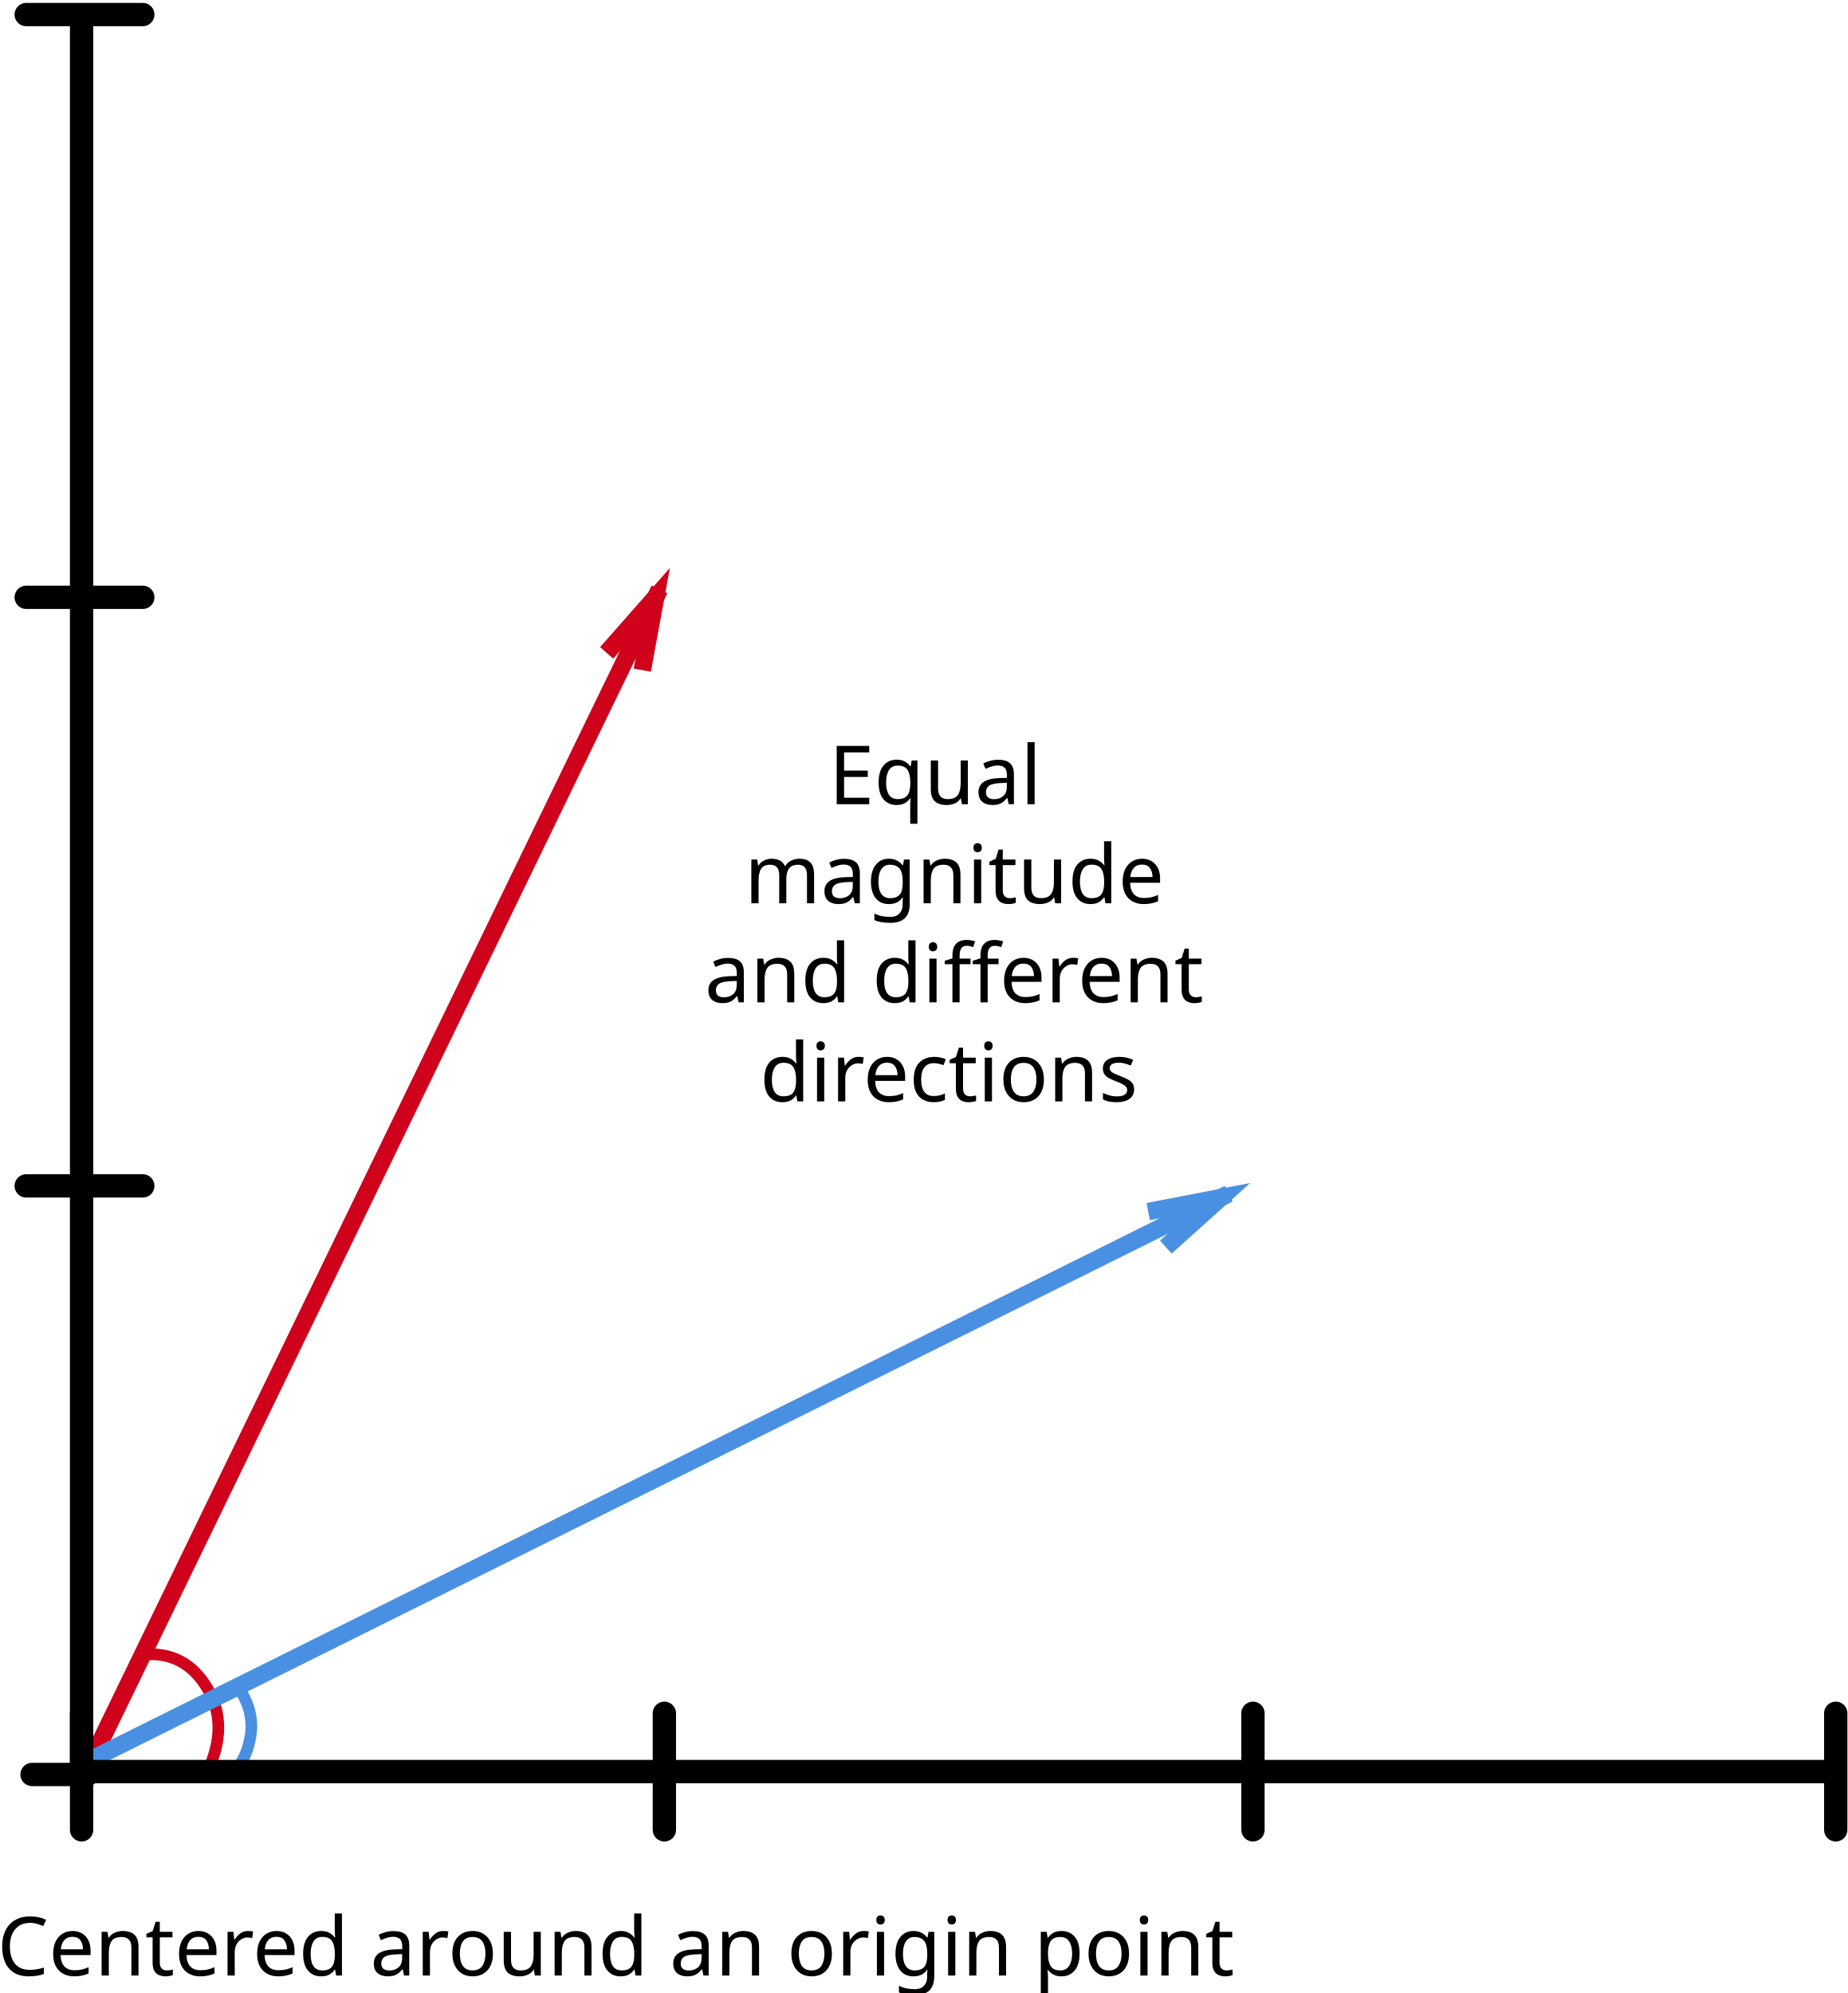
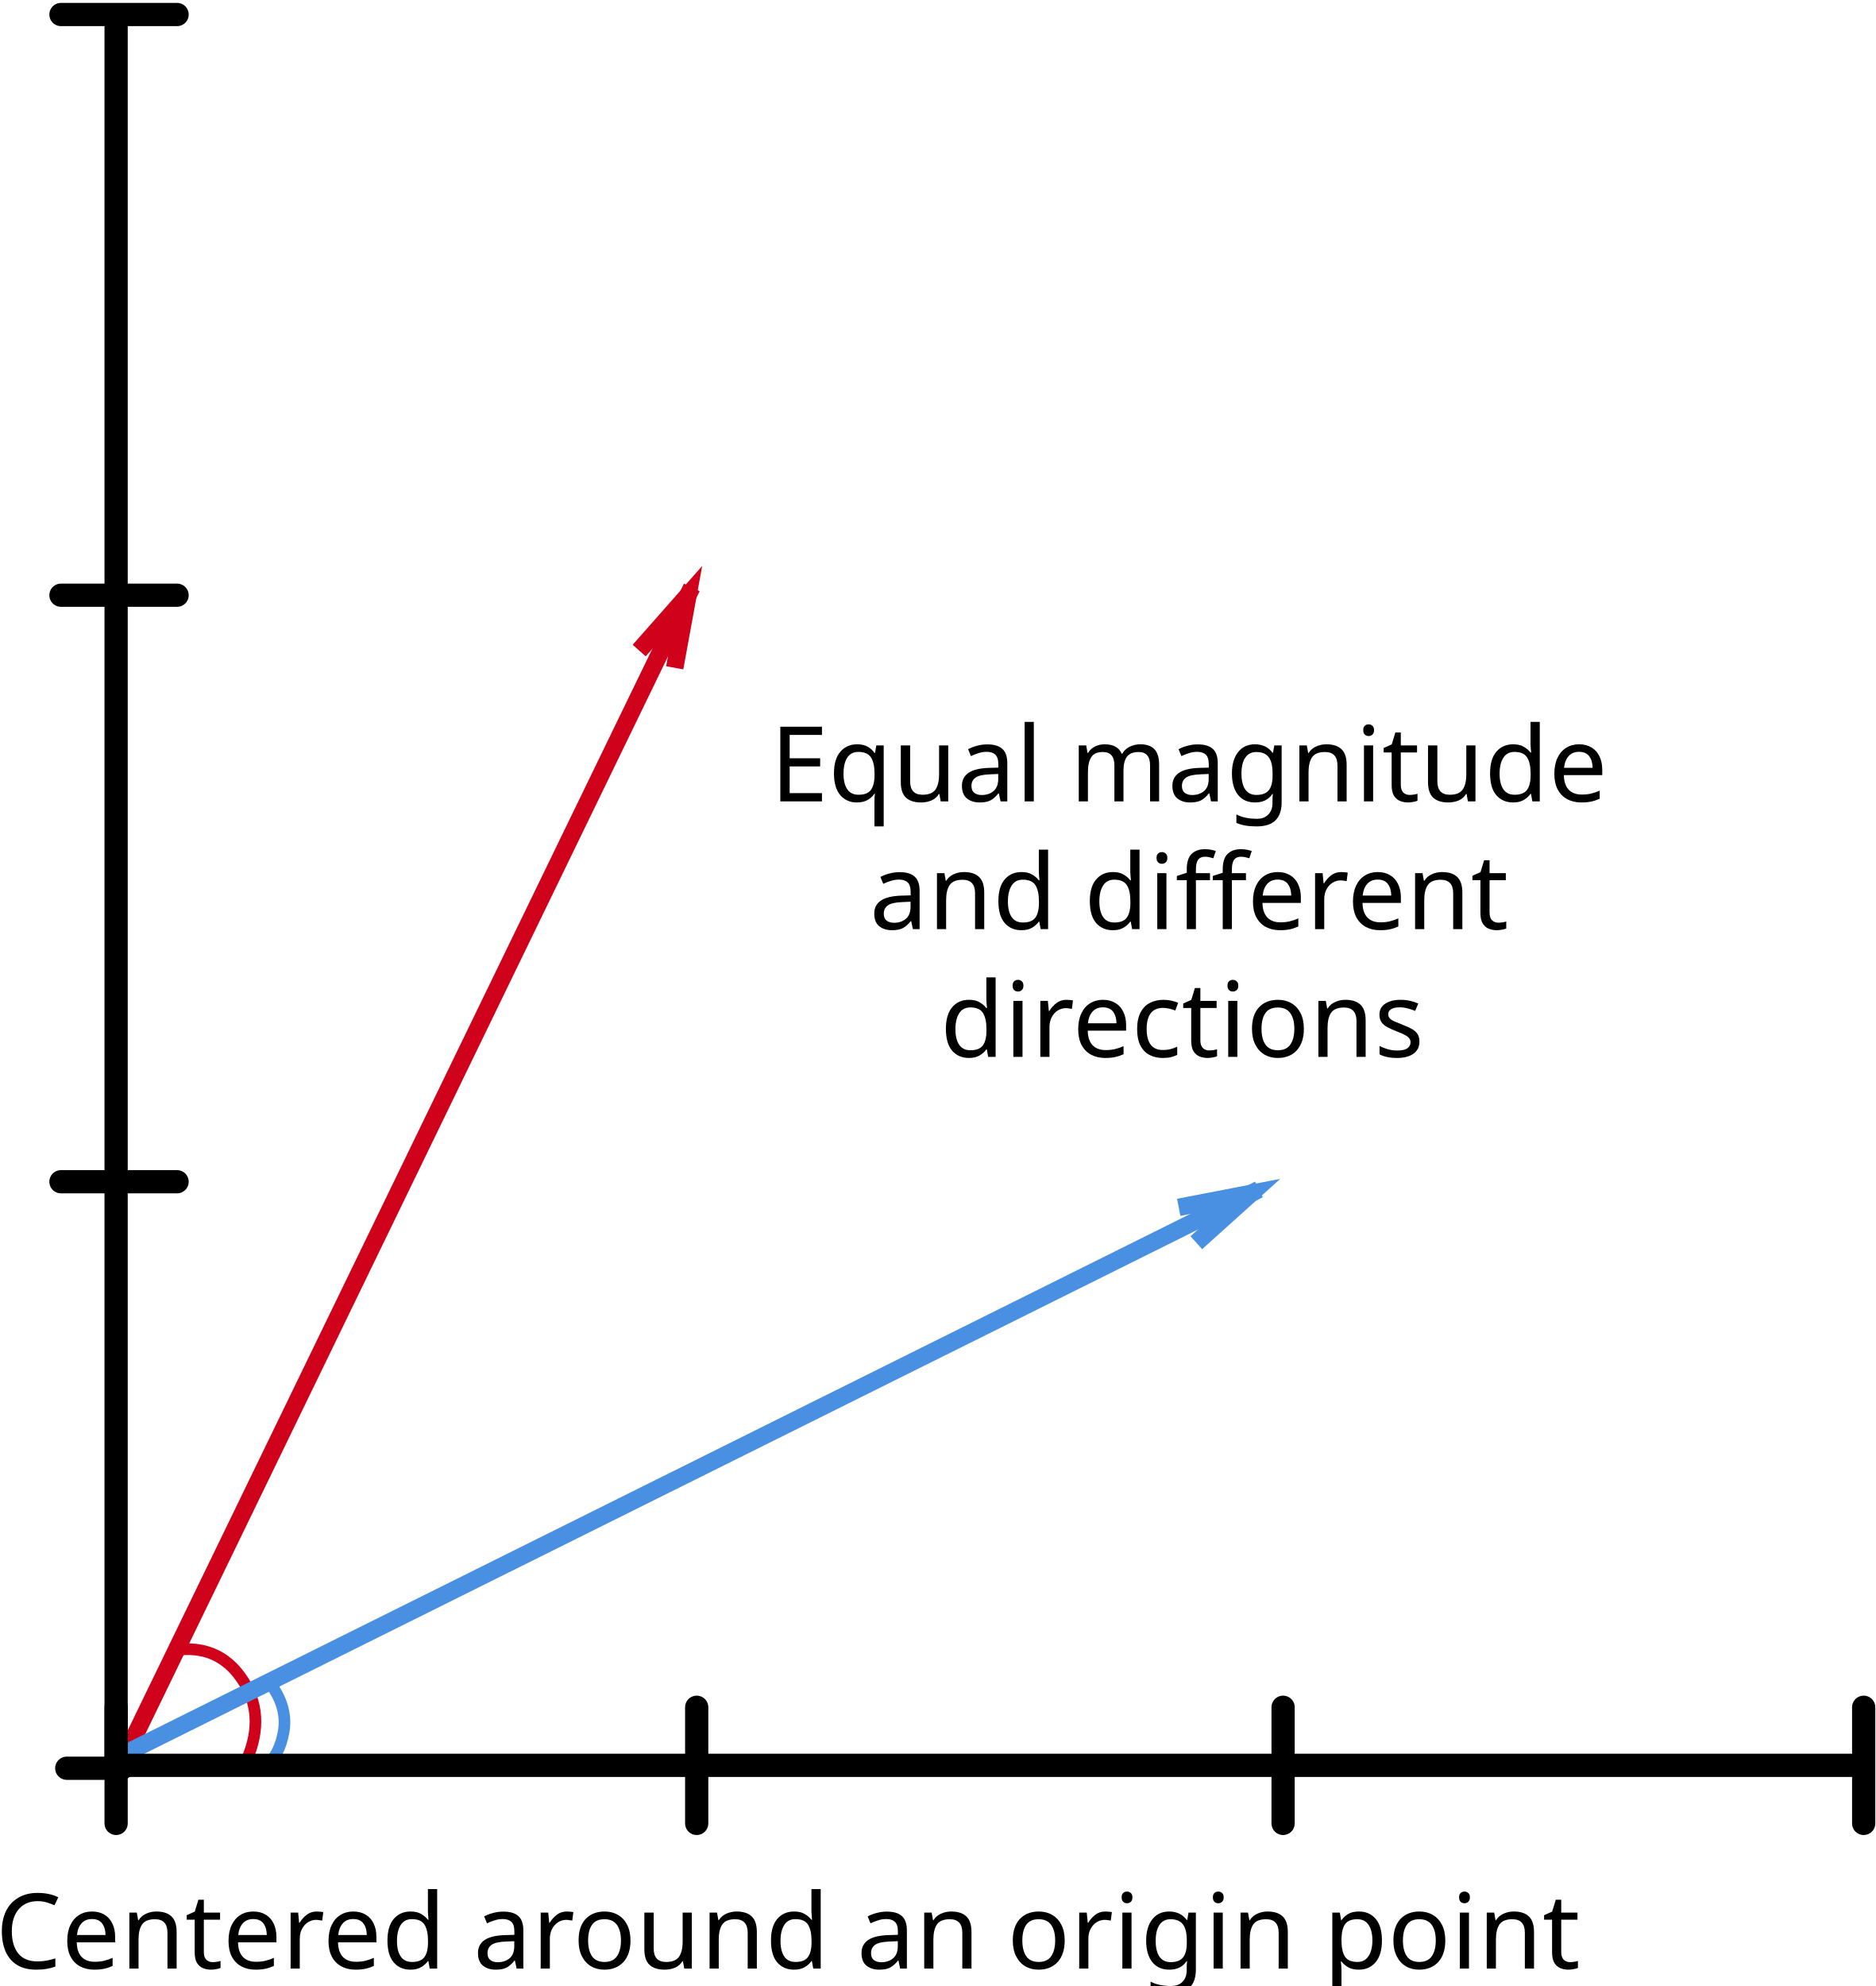
- <svg xmlns="http://www.w3.org/2000/svg" width="317px" height="342px" viewBox="0 0 317 342" version="1.1">
+ <svg xmlns="http://www.w3.org/2000/svg" width="323px" height="342px" viewBox="0 0 323 342" version="1.1">
  <defs />
-   <g id="Artboard" stroke="none" stroke-width="1" fill="none" fill-rule="evenodd" transform="translate(-59, -31)">
+   <g id="Artboard" stroke="none" stroke-width="1" fill="none" fill-rule="evenodd" transform="translate(-53, -31)">
    <g id="Group-3" transform="translate(31, 32)">
-       <path d="M69.5,289.5 C70.92,291.96 71.411,294.458 70.974,296.993 C70.537,299.529 69.636,301.467 68.27,302.808" id="Line-6" stroke="#4A90E2" stroke-width="2" stroke-linecap="square" />
+       <path d="M69.291,290 C70.781,292.403 71.297,294.843 70.838,297.32 C70.379,299.797 69.433,301.69 68,303" id="Line-6" stroke="#4A90E2" stroke-width="2" stroke-linecap="square" />
      <path d="M42.5,303.5 L140.5,101.5" id="Line-4" stroke="#D0021B" stroke-width="3" stroke-linecap="square" />
      <path id="Line-4-decoration-1" d="M138.485,112.526 L140.5,101.5 L133.087,109.907" stroke="#D0021B" stroke-width="3" stroke-linecap="square" />
-       <path d="M52.613,282.937 C57.355,282.503 61.003,284.414 63.556,288.669 C66.109,292.924 66.109,297.731 63.556,303.088" id="Line-5" stroke="#D0021B" stroke-width="2" stroke-linecap="square" />
+       <path d="M53,283.06 C57.795,282.63 61.483,284.521 64.064,288.732 C66.645,292.943 66.645,297.699 64.064,303" id="Line-5" stroke="#D0021B" stroke-width="2" stroke-linecap="square" />
      <path d="M42.5,301.5 L237.5,204.5" id="Line-4" stroke="#4A90E2" stroke-width="3" stroke-linecap="square" />
      <path id="Line-4-decoration-1" d="M229.166,211.996 L237.5,204.5 L226.494,206.624" stroke="#4A90E2" stroke-width="3" stroke-linecap="square" />
      <g id="Group-2" transform="translate(32, 0)" stroke="#000000" stroke-linecap="round" stroke-width="4">
        <g id="Group" transform="translate(9, 293)">
          <path d="M1,0 L1,20" id="Line-3" />
          <path d="M101,0 L101,20" id="Line-3" />
          <path d="M202,0 L202,20" id="Line-3" />
          <path d="M302,0 L302,20" id="Line-3" />
        </g>
        <g id="Group" transform="translate(10.5, 152.5) rotate(-90) translate(-10.5, -152.5) translate(-141.5, 142.5)">
          <path d="M1,1 L1,10.5" id="Line-3" />
          <path d="M102,0 L102,20" id="Line-3" />
          <path d="M203,0 L203,20" id="Line-3" />
          <path d="M303,0 L303,20" id="Line-3" />
        </g>
        <path d="M310,303 L10,303" id="Line-2" />
        <path d="M10,2 L10,302" id="Line" />
      </g>
-       <text id="Equal-magnitude-and" font-family="Euclid" font-size="14" font-weight="normal" fill="#000000">
-         <tspan x="170.213" y="137">Equal </tspan>
-         <tspan x="155.737" y="154">magnitude </tspan>
-         <tspan x="148.919" y="171">and different </tspan>
-         <tspan x="158.397" y="188">directions</tspan>
+       <text id="Equal-magnitude-and" font-family="Euclid" font-size="18" font-weight="normal" fill="#000000">
+         <tspan x="154.653" y="137">Equal magnitude </tspan>
+         <tspan x="171.753" y="159">and different </tspan>
+         <tspan x="183.939" y="181">directions</tspan>
      </text>
-       <text id="Centered-around-an-o" font-family="Euclid" font-size="14" font-weight="normal" fill="#000000">
-         <tspan x="27.506" y="338">Centered around an origin point</tspan>
+       <text id="Centered-around-an-o" font-family="Euclid" font-size="18" font-weight="normal" fill="#000000">
+         <tspan x="21.222" y="338">Centered around an origin point</tspan>
      </text>
    </g>
  </g>
</svg>
